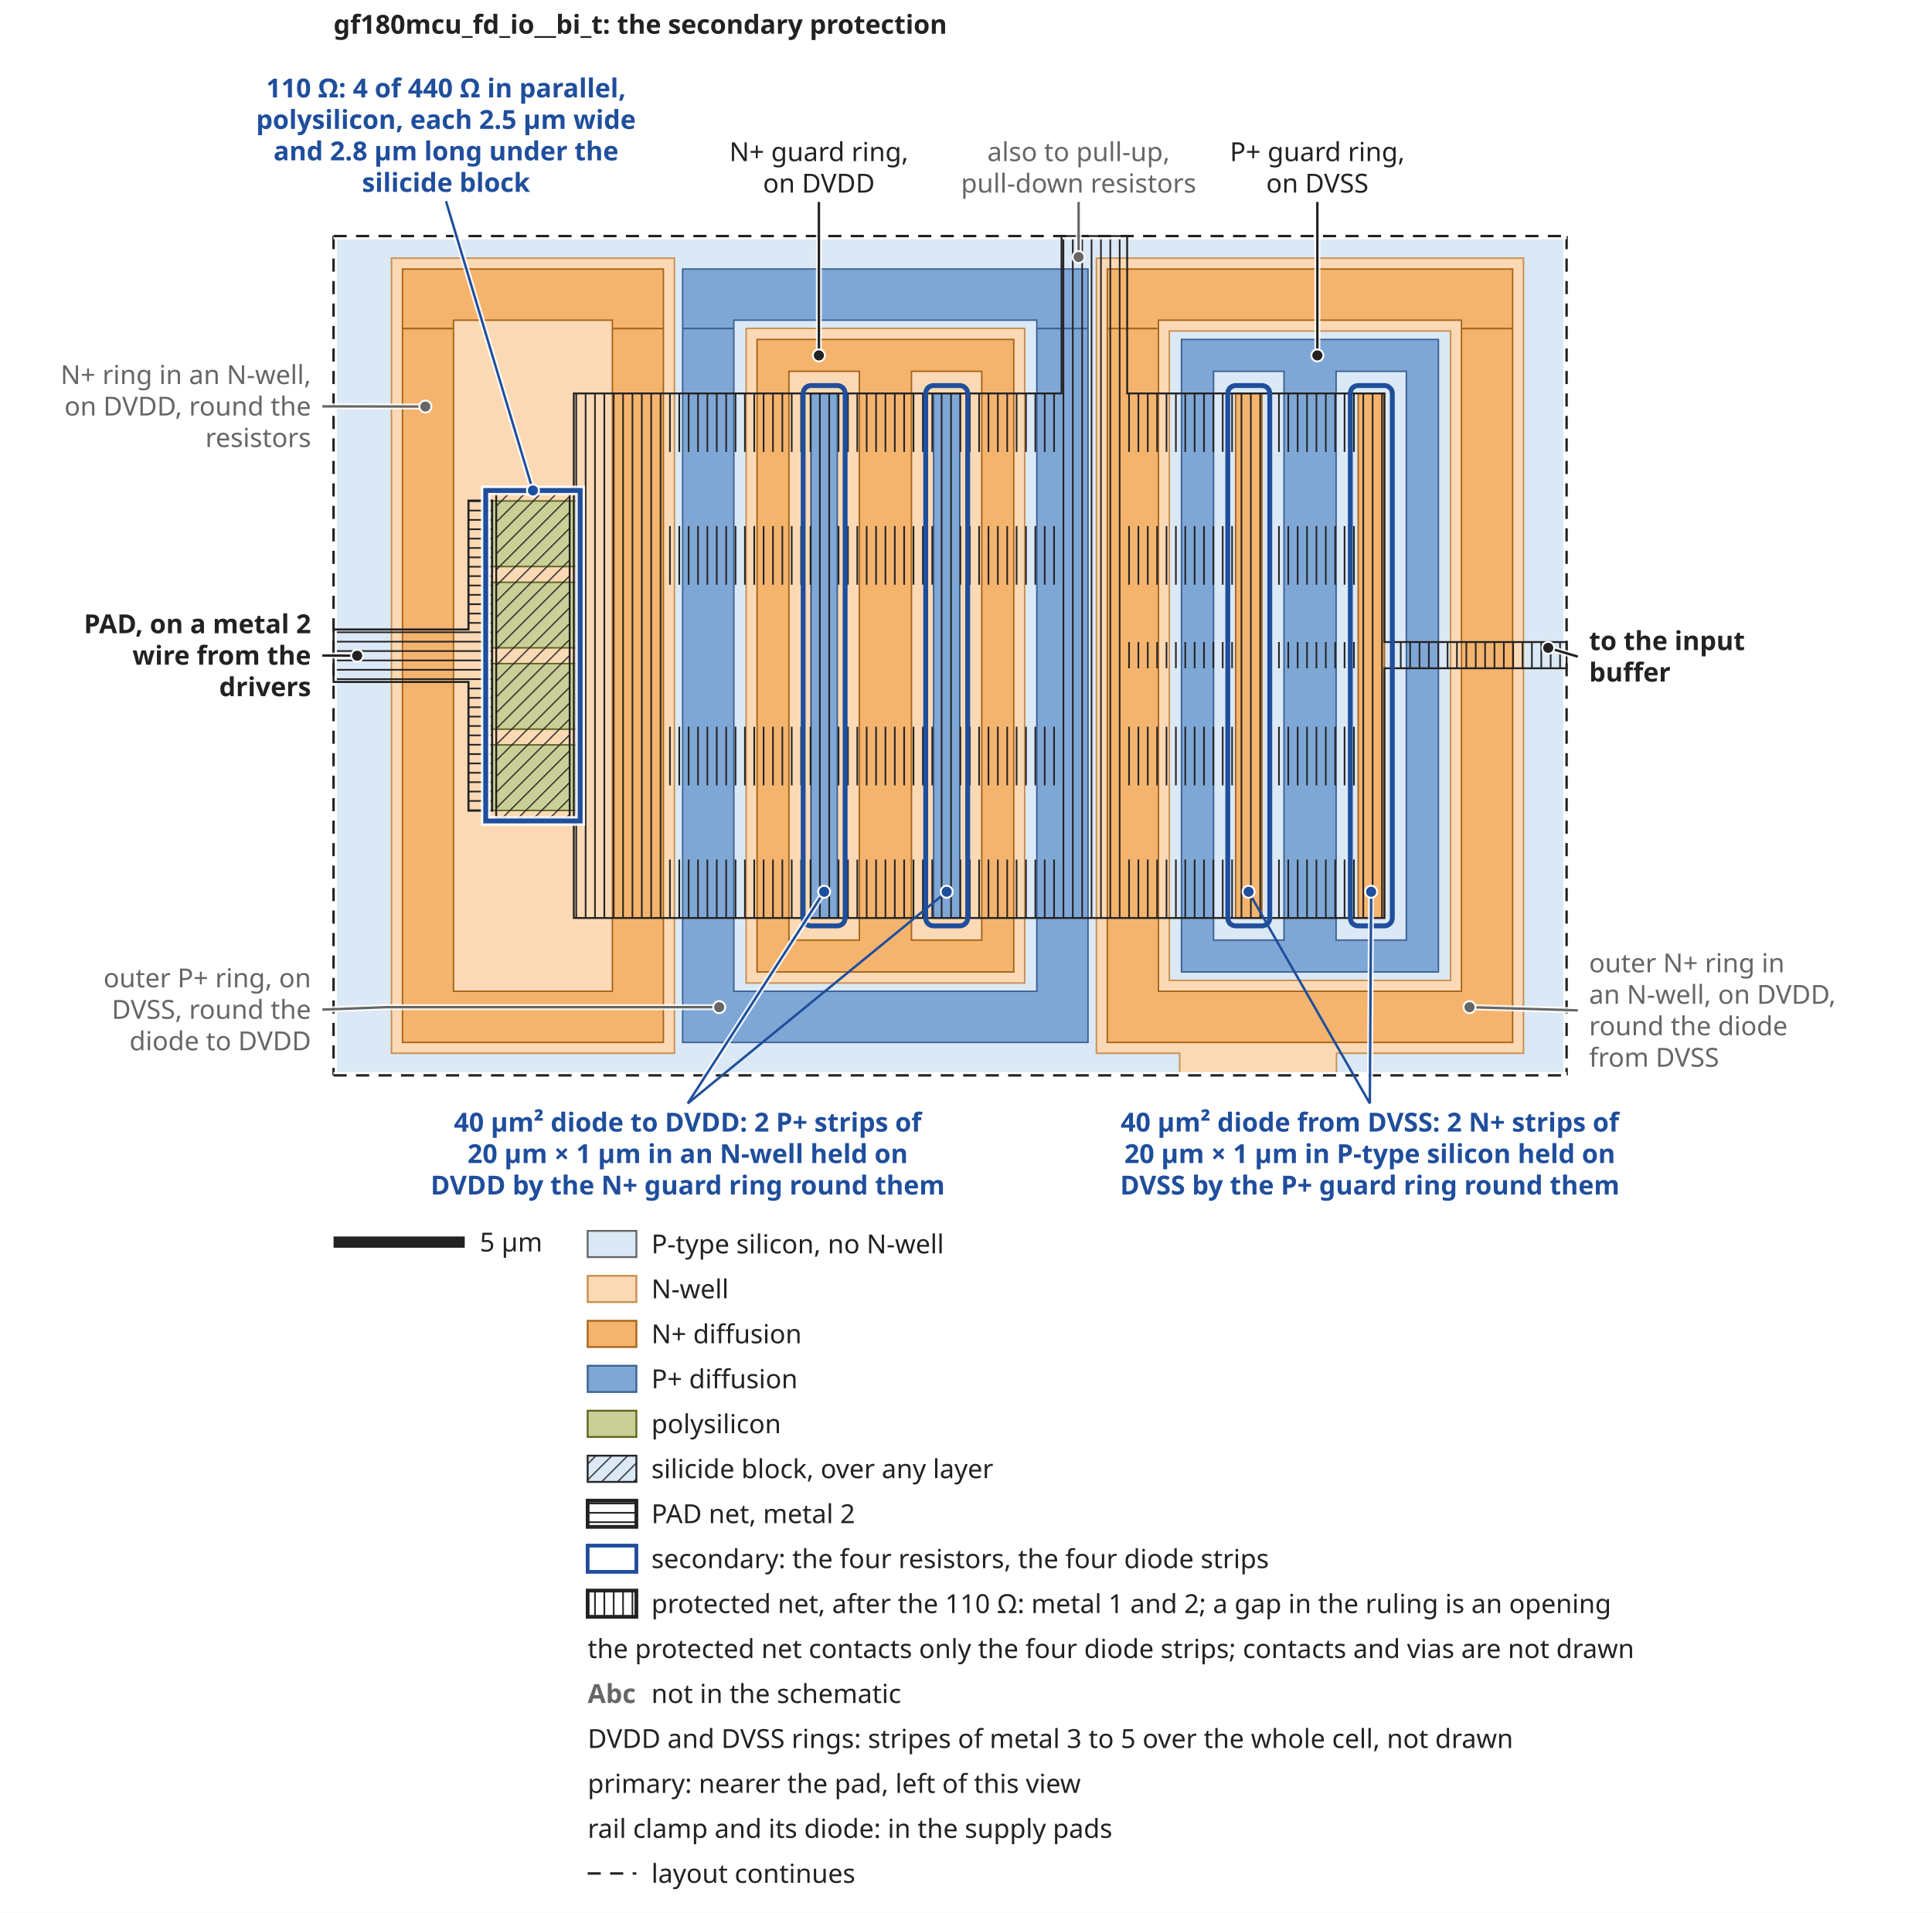
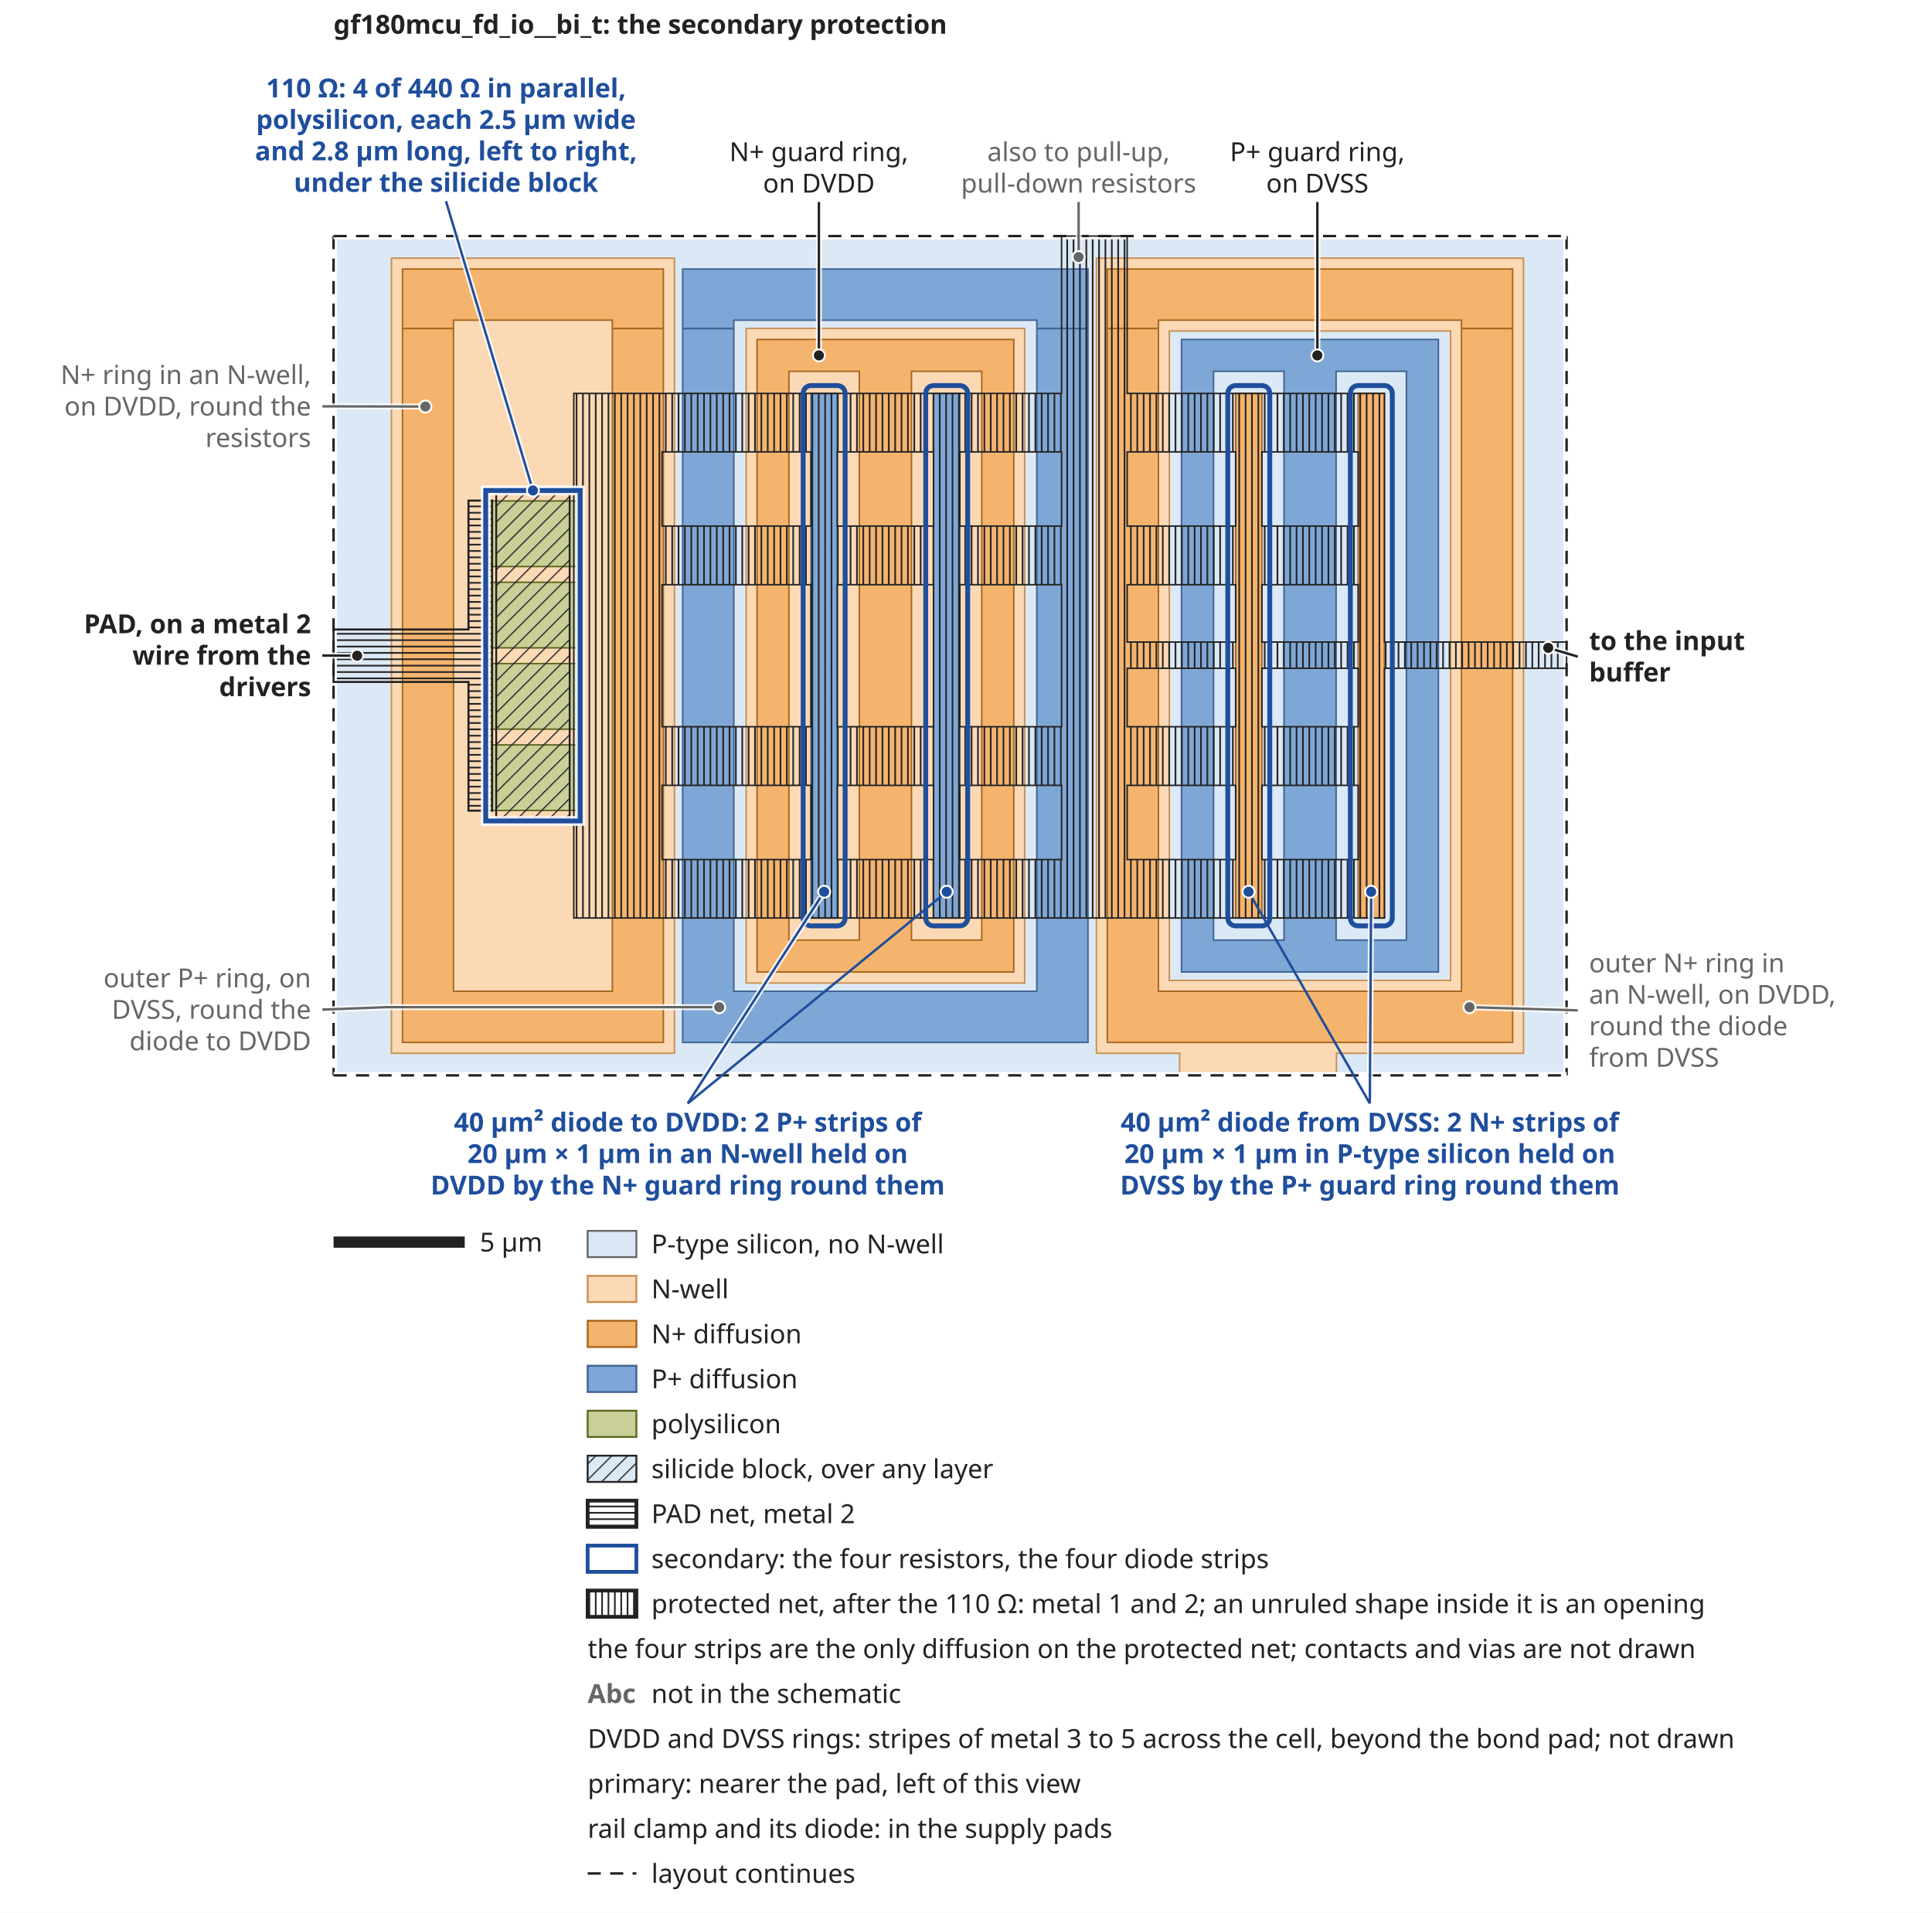
<svg xmlns="http://www.w3.org/2000/svg" width="1031" height="1021" viewBox="0 0 1031 1021" font-family="sans-serif">
  <defs>
    <pattern id="hatch" width="6" height="6" patternUnits="userSpaceOnUse" patternTransform="rotate(45)">
      <line x1="0" y1="0" x2="0" y2="6" stroke="#222222" stroke-width="1.2" />
    </pattern>
-     <pattern id="wire" width="5" height="5" patternUnits="userSpaceOnUse">
-       <path d="M0,2.5 H5" stroke="#222222" stroke-width="0.9" />
+     <pattern id="wire" width="3.4" height="3.4" patternUnits="userSpaceOnUse">
+       <path d="M0,1.7 H3.4" stroke="#222222" stroke-width="0.9" />
    </pattern>
-     <pattern id="wire2" width="5" height="5" patternUnits="userSpaceOnUse">
-       <path d="M2.5,0 V5" stroke="#222222" stroke-width="0.9" />
+     <pattern id="wire2" width="3.4" height="3.4" patternUnits="userSpaceOnUse">
+       <path d="M1.7,0 V3.4" stroke="#222222" stroke-width="0.9" />
    </pattern>
    <pattern id="rule-dvdd" width="5" height="5" patternUnits="userSpaceOnUse">
      <path d="M2.5,0 V5" stroke="#a02c7d" stroke-width="1.3" />
    </pattern>
    <pattern id="rule-dvss" width="5" height="5" patternUnits="userSpaceOnUse">
      <path d="M2.5,0 V5" stroke="#16806f" stroke-width="1.3" />
    </pattern>
    <marker id="arrow-hot" viewBox="-1 -1 12 12" refX="7" refY="5" markerWidth="5.4" markerHeight="5.4" orient="auto">
      <path d="M0,0 L10,5 L0,10 z" fill="#c0392b" stroke="#ffffff" stroke-width="0.7" stroke-linejoin="round" />
    </marker>
    <marker id="arrow-snap" viewBox="-1 -1 12 12" refX="7" refY="5" markerWidth="5.4" markerHeight="5.4" orient="auto">
      <path d="M0,0 L10,5 L0,10 z" fill="#8e44ad" stroke="#ffffff" stroke-width="0.7" stroke-linejoin="round" />
    </marker>
  </defs>
  <rect width="1031" height="1021" fill="#ffffff" />
  <rect x="178.0" y="126.0" width="658.0" height="448.0" fill="#dbe8f5" />
  <path d="M585.1,137.8L624.0,137.8L813.0,137.8L813.0,562.2L713.2,562.2L713.2,571.2L713.2,574.0L629.5,574.0L629.5,571.2L629.5,562.2L585.1,562.2ZM624.0,176.7L624.0,523.3L774.1,523.3L774.1,176.7ZM398.2,175.3L546.8,175.3L546.8,524.7L398.2,524.7ZM208.9,137.8L359.9,137.8L359.9,562.2L208.9,562.2Z" fill="#fbd9b5" stroke="#c98f4f" stroke-width="0.8" fill-rule="evenodd" opacity="1.0" />
  <path d="M630.5,181.2L643.3,181.2L754.9,181.2L767.6,181.2L767.6,182.4L767.6,198.2L767.6,517.7L767.6,518.8L754.9,518.8L643.3,518.8L630.5,518.8L630.5,517.7L630.5,198.2L630.5,182.4ZM713.0,198.2L713.0,202.1L713.0,497.9L713.0,501.8L750.5,501.8L750.5,497.9L750.5,202.1L750.5,198.2ZM647.6,198.2L647.6,202.1L647.6,497.9L647.6,501.8L685.2,501.8L685.2,497.9L685.2,202.1L685.2,198.2ZM364.3,175.4L391.6,175.4L391.6,524.7L391.6,529.1L553.3,529.1L553.3,524.7L553.3,175.4L580.6,175.4L580.6,524.7L580.6,529.1L580.6,556.4L364.3,556.4L364.3,529.1L364.3,524.7ZM364.3,143.6L580.6,143.6L580.6,170.9L580.6,175.3L553.3,175.3L553.3,170.9L391.6,170.9L391.6,175.3L364.3,175.3L364.3,170.9ZM498.2,210.0L512.2,210.0L512.2,490.0L498.2,490.0ZM432.8,210.0L446.8,210.0L446.8,490.0L432.8,490.0Z" fill="#7fa7d6" stroke="#3d6294" stroke-width="0.8" fill-rule="evenodd" opacity="1.0" />
  <path d="M404.0,181.2L416.7,181.2L528.3,181.2L541.0,181.2L541.0,182.4L541.0,198.2L541.0,517.7L541.0,518.8L528.3,518.8L416.7,518.8L404.0,518.8L404.0,517.7L404.0,198.2L404.0,182.4ZM486.4,198.2L486.4,202.1L486.4,497.9L486.4,501.8L523.9,501.8L523.9,497.9L523.9,202.1L523.9,198.2ZM421.0,198.2L421.0,202.1L421.0,497.9L421.0,501.8L458.6,501.8L458.6,497.9L458.6,202.1L458.6,198.2ZM590.9,175.4L618.2,175.4L618.2,524.7L618.2,529.1L779.9,529.1L779.9,524.7L779.9,175.4L807.2,175.4L807.2,524.7L807.2,529.1L807.2,556.4L590.9,556.4L590.9,529.1L590.9,524.7ZM214.8,175.4L242.0,175.4L242.0,524.7L242.0,529.1L326.8,529.1L326.8,524.7L326.8,175.4L354.0,175.4L354.0,524.7L354.0,529.1L354.0,556.4L214.8,556.4L214.8,529.1L214.8,524.7ZM590.9,143.6L807.2,143.6L807.2,170.9L807.2,175.3L779.9,175.3L779.9,170.9L618.2,170.9L618.2,175.3L590.9,175.3L590.9,170.9ZM214.8,143.6L354.0,143.6L354.0,170.9L354.0,175.3L326.8,175.3L326.8,170.9L242.0,170.9L242.0,175.3L214.8,175.3L214.8,170.9ZM724.8,210.0L738.8,210.0L738.8,490.0L724.8,490.0ZM659.4,210.0L673.4,210.0L673.4,490.0L659.4,490.0Z" fill="#f5b46e" stroke="#a8651c" stroke-width="0.8" fill-rule="evenodd" opacity="1.0" />
  <path d="M257.7,397.6L311.1,397.6L311.1,432.6L257.7,432.6ZM257.7,354.2L311.1,354.2L311.1,389.2L257.7,389.2ZM257.7,310.8L311.1,310.8L311.1,345.8L257.7,345.8ZM257.7,267.4L311.1,267.4L311.1,302.4L257.7,302.4Z" fill="#c9cf96" stroke="#5c6620" stroke-width="0.8" fill-rule="evenodd" opacity="1.0" />
  <path d="M264.8,263.5L304.0,263.5L304.0,306.3L304.0,306.9L304.0,349.7L304.0,350.3L304.0,393.1L304.0,393.7L304.0,436.5L264.8,436.5L264.8,393.7L264.8,393.1L264.8,350.3L264.8,349.7L264.8,306.9L264.8,306.3L264.8,263.5Z" fill="url(#hatch)" stroke="#222222" stroke-width="1.0" fill-rule="evenodd" opacity="1.0" />
  <path d="M250.0,267.2L262.6,267.2L262.6,432.7L250.0,432.7L250.0,364.0L178.0,364.0L178.0,336.0L250.0,336.0Z" fill="url(#wire)" stroke="#222222" stroke-width="0" fill-rule="evenodd" opacity="1.0" />
  <path d="M566.5,126.0L601.5,126.0L601.5,129.2L601.5,210.0L659.4,210.0L673.4,210.0L724.8,210.0L738.8,210.0L738.8,241.2L738.8,280.8L738.8,312.1L738.8,342.7L814.4,342.7L814.4,342.7L836.0,342.7L836.0,356.7L814.4,356.7L814.4,356.7L738.8,356.7L738.8,387.9L738.8,419.2L738.8,458.8L738.8,490.0L738.8,490.0L306.2,490.0L306.2,490.0L306.2,458.8L306.2,432.7L306.2,432.5L306.2,419.2L306.2,397.7L306.2,389.1L306.2,387.9L306.2,354.3L306.2,345.7L306.2,312.1L306.2,310.9L306.2,302.3L306.2,280.8L306.2,267.5L306.2,267.2L306.2,241.2L306.2,210.0L353.3,210.0L432.8,210.0L446.8,210.0L498.2,210.0L512.2,210.0L566.5,210.0L566.5,129.2ZM512.2,312.1L512.2,387.9L566.5,387.9L566.5,356.7L566.5,342.7L566.5,312.1ZM673.4,419.2L673.4,458.8L724.8,458.8L724.8,419.2ZM601.5,419.2L601.5,458.8L659.4,458.8L659.4,419.2ZM512.2,419.2L512.2,458.8L566.5,458.8L566.5,419.2ZM446.8,419.2L446.8,458.8L498.2,458.8L498.2,419.2ZM353.3,419.2L353.3,458.8L432.8,458.8L432.8,419.2ZM673.4,356.7L673.4,387.9L724.8,387.9L724.8,356.7ZM601.5,356.7L601.5,387.9L659.4,387.9L659.4,356.7ZM673.4,312.1L673.4,342.7L724.8,342.7L724.8,312.1ZM601.5,312.1L601.5,342.7L659.4,342.7L659.4,312.1ZM446.8,312.1L446.8,387.9L498.2,387.9L498.2,312.1ZM353.3,312.1L353.3,387.9L432.8,387.9L432.8,312.1ZM673.4,241.2L673.4,280.8L724.8,280.8L724.8,241.2ZM601.5,241.2L601.5,280.8L659.4,280.8L659.4,241.2ZM512.2,241.2L512.2,280.8L566.5,280.8L566.5,241.2ZM446.8,241.2L446.8,280.8L498.2,280.8L498.2,241.2ZM353.3,241.2L353.3,280.8L432.8,280.8L432.8,241.2Z" fill="url(#wire2)" stroke="#222222" stroke-width="0" fill-rule="evenodd" opacity="1.0" />
  <line x1="178.0" y1="126.0" x2="178.0" y2="574.0" stroke="#ffffff" stroke-width="3.5" />
  <line x1="178.0" y1="126.0" x2="178.0" y2="574.0" stroke="#222222" stroke-width="1.3" stroke-dasharray="7,5" />
  <line x1="836.0" y1="126.0" x2="836.0" y2="574.0" stroke="#ffffff" stroke-width="3.5" />
  <line x1="836.0" y1="126.0" x2="836.0" y2="574.0" stroke="#222222" stroke-width="1.3" stroke-dasharray="7,5" />
  <line x1="178.0" y1="126.0" x2="836.0" y2="126.0" stroke="#ffffff" stroke-width="3.5" />
  <line x1="178.0" y1="126.0" x2="836.0" y2="126.0" stroke="#222222" stroke-width="1.3" stroke-dasharray="7,5" />
  <line x1="178.0" y1="574.0" x2="836.0" y2="574.0" stroke="#ffffff" stroke-width="3.5" />
  <line x1="178.0" y1="574.0" x2="836.0" y2="574.0" stroke="#222222" stroke-width="1.3" stroke-dasharray="7,5" />
  <path d="M250.0,267.2L262.6,267.2L262.6,432.7L250.0,432.7L250.0,364.0L178.0,364.0L178.0,336.0L250.0,336.0Z" fill="none" stroke="#222222" stroke-width="1.1" />
-   <path d="M566.5,126.0L601.5,126.0L601.5,129.2L601.5,210.0L659.4,210.0L673.4,210.0L724.8,210.0L738.8,210.0L738.8,241.2L738.8,280.8L738.8,312.1L738.8,342.7L814.4,342.7L814.4,342.7L836.0,342.7L836.0,356.7L814.4,356.7L814.4,356.7L738.8,356.7L738.8,387.9L738.8,419.2L738.8,458.8L738.8,490.0L738.8,490.0L306.2,490.0L306.2,490.0L306.2,458.8L306.2,432.7L306.2,432.5L306.2,419.2L306.2,397.7L306.2,389.1L306.2,387.9L306.2,354.3L306.2,345.7L306.2,312.1L306.2,310.9L306.2,302.3L306.2,280.8L306.2,267.5L306.2,267.2L306.2,241.2L306.2,210.0L353.3,210.0L432.8,210.0L446.8,210.0L498.2,210.0L512.2,210.0L566.5,210.0L566.5,129.2Z" fill="none" stroke="#222222" stroke-width="1.0" />
+   <path d="M566.5,126.0L601.5,126.0L601.5,129.2L601.5,210.0L659.4,210.0L673.4,210.0L724.8,210.0L738.8,210.0L738.8,241.2L738.8,280.8L738.8,312.1L738.8,342.7L814.4,342.7L814.4,342.7L836.0,342.7L836.0,356.7L814.4,356.7L814.4,356.7L738.8,356.7L738.8,387.9L738.8,419.2L738.8,458.8L738.8,490.0L738.8,490.0L306.2,490.0L306.2,490.0L306.2,458.8L306.2,432.7L306.2,432.5L306.2,419.2L306.2,397.7L306.2,389.1L306.2,387.9L306.2,354.3L306.2,345.7L306.2,312.1L306.2,310.9L306.2,302.3L306.2,280.8L306.2,267.5L306.2,267.2L306.2,241.2L306.2,210.0L353.3,210.0L432.8,210.0L446.8,210.0L498.2,210.0L512.2,210.0L566.5,210.0L566.5,129.2ZM512.2,312.1L512.2,387.9L566.5,387.9L566.5,356.7L566.5,342.7L566.5,312.1ZM673.4,419.2L673.4,458.8L724.8,458.8L724.8,419.2ZM601.5,419.2L601.5,458.8L659.4,458.8L659.4,419.2ZM512.2,419.2L512.2,458.8L566.5,458.8L566.5,419.2ZM446.8,419.2L446.8,458.8L498.2,458.8L498.2,419.2ZM353.3,419.2L353.3,458.8L432.8,458.8L432.8,419.2ZM673.4,356.7L673.4,387.9L724.8,387.9L724.8,356.7ZM601.5,356.7L601.5,387.9L659.4,387.9L659.4,356.7ZM673.4,312.1L673.4,342.7L724.8,342.7L724.8,312.1ZM601.5,312.1L601.5,342.7L659.4,342.7L659.4,312.1ZM446.8,312.1L446.8,387.9L498.2,387.9L498.2,312.1ZM353.3,312.1L353.3,387.9L432.8,387.9L432.8,312.1ZM673.4,241.2L673.4,280.8L724.8,280.8L724.8,241.2ZM601.5,241.2L601.5,280.8L659.4,280.8L659.4,241.2ZM512.2,241.2L512.2,280.8L566.5,280.8L566.5,241.2ZM446.8,241.2L446.8,280.8L498.2,280.8L498.2,241.2ZM353.3,241.2L353.3,280.8L432.8,280.8L432.8,241.2Z" fill="none" stroke="#222222" stroke-width="0.8" />
  <rect x="259.2" y="261.8" width="50.4" height="176.4" fill="none" stroke="#ffffff" stroke-width="5.2" opacity="0.9" />
  <rect x="259.2" y="261.8" width="50.4" height="176.4" fill="none" stroke="#1f4e9c" stroke-width="2.6" stroke-dasharray="1,0" />
  <path d="M724.8,205.8L738.8,205.8L739.2,205.8L739.6,205.9L740.0,206.0L740.4,206.1L740.7,206.3L741.1,206.5L741.4,206.8L741.7,207.0L742.0,207.3L742.3,207.7L742.5,208.0L742.7,208.4L742.8,208.8L742.9,209.2L742.9,209.6L743.0,210.0L743.0,490.0L742.9,490.4L742.9,490.8L742.8,491.2L742.7,491.6L742.5,492.0L742.3,492.3L742.0,492.7L741.7,493.0L741.4,493.2L741.1,493.5L740.7,493.7L740.4,493.9L740.0,494.0L739.6,494.1L739.2,494.2L738.8,494.2L724.8,494.2L724.4,494.2L724.0,494.1L723.6,494.0L723.2,493.9L722.8,493.7L722.4,493.5L722.1,493.2L721.8,493.0L721.5,492.7L721.3,492.3L721.1,492.0L720.9,491.6L720.8,491.2L720.7,490.8L720.6,490.4L720.6,490.0L720.6,210.0L720.6,209.6L720.7,209.2L720.8,208.8L720.9,208.4L721.1,208.0L721.3,207.7L721.5,207.3L721.8,207.0L722.1,206.8L722.4,206.5L722.8,206.3L723.2,206.1L723.6,206.0L724.0,205.9L724.4,205.8ZM659.4,205.8L673.4,205.8L673.8,205.8L674.2,205.9L674.6,206.0L675.0,206.1L675.4,206.3L675.7,206.5L676.1,206.8L676.4,207.0L676.6,207.3L676.9,207.7L677.1,208.0L677.3,208.4L677.4,208.8L677.5,209.2L677.6,209.6L677.6,210.0L677.6,490.0L677.6,490.4L677.5,490.8L677.4,491.2L677.3,491.6L677.1,492.0L676.9,492.3L676.6,492.7L676.4,493.0L676.1,493.2L675.7,493.5L675.4,493.7L675.0,493.9L674.6,494.0L674.2,494.1L673.8,494.2L673.4,494.2L659.4,494.2L659.0,494.2L658.6,494.1L658.2,494.0L657.8,493.9L657.4,493.7L657.1,493.5L656.7,493.2L656.4,493.0L656.1,492.7L655.9,492.3L655.7,492.0L655.5,491.6L655.4,491.2L655.3,490.8L655.2,490.4L655.2,490.0L655.2,210.0L655.2,209.6L655.3,209.2L655.4,208.8L655.5,208.4L655.7,208.0L655.9,207.7L656.1,207.3L656.4,207.0L656.7,206.8L657.1,206.5L657.4,206.3L657.8,206.1L658.2,206.0L658.6,205.9L659.0,205.8ZM498.2,205.8L512.2,205.8L512.6,205.8L513.0,205.9L513.4,206.0L513.8,206.1L514.2,206.3L514.5,206.5L514.8,206.8L515.1,207.0L515.4,207.3L515.7,207.7L515.9,208.0L516.1,208.4L516.2,208.8L516.3,209.2L516.4,209.6L516.4,210.0L516.4,490.0L516.4,490.4L516.3,490.8L516.2,491.2L516.1,491.6L515.9,492.0L515.7,492.3L515.4,492.7L515.1,493.0L514.8,493.2L514.5,493.5L514.2,493.7L513.8,493.9L513.4,494.0L513.0,494.1L512.6,494.2L512.2,494.2L498.2,494.2L497.8,494.2L497.4,494.1L497.0,494.0L496.6,493.9L496.2,493.7L495.8,493.5L495.5,493.2L495.2,493.0L494.9,492.7L494.7,492.3L494.5,492.0L494.3,491.6L494.2,491.2L494.1,490.8L494.0,490.4L494.0,490.0L494.0,210.0L494.0,209.6L494.1,209.2L494.2,208.8L494.3,208.4L494.5,208.0L494.7,207.7L494.9,207.3L495.2,207.0L495.5,206.8L495.8,206.5L496.2,206.3L496.6,206.1L497.0,206.0L497.4,205.9L497.8,205.8ZM432.8,205.8L446.8,205.8L447.2,205.8L447.6,205.9L448.0,206.0L448.4,206.1L448.8,206.3L449.1,206.5L449.5,206.8L449.8,207.0L450.0,207.3L450.3,207.7L450.5,208.0L450.7,208.4L450.8,208.8L450.9,209.2L451.0,209.6L451.0,210.0L451.0,490.0L451.0,490.4L450.9,490.8L450.8,491.2L450.7,491.6L450.5,492.0L450.3,492.3L450.0,492.7L449.8,493.0L449.5,493.2L449.1,493.5L448.8,493.7L448.4,493.9L448.0,494.0L447.6,494.1L447.2,494.2L446.8,494.2L432.8,494.2L432.4,494.2L432.0,494.1L431.6,494.0L431.2,493.9L430.8,493.7L430.5,493.5L430.1,493.2L429.8,493.0L429.6,492.7L429.3,492.3L429.1,492.0L428.9,491.6L428.8,491.2L428.7,490.8L428.6,490.4L428.6,490.0L428.6,210.0L428.6,209.6L428.7,209.2L428.8,208.8L428.9,208.4L429.1,208.0L429.3,207.7L429.6,207.3L429.8,207.0L430.1,206.8L430.5,206.5L430.8,206.3L431.2,206.1L431.6,206.0L432.0,205.9L432.4,205.8Z" fill="none" stroke="#1f4e9c" stroke-width="2.6" />
  <polyline points="172.0,349.9 190.6,350.0" fill="none" stroke="#fff" stroke-width="3.2" opacity="0.85" />
  <polyline points="172.0,349.9 190.6,350.0" fill="none" stroke="#222222" stroke-width="1.3" />
  <circle cx="190.6" cy="350.0" r="3.2" fill="#222222" stroke="#fff" stroke-width="1" />
  <text x="166.0" y="338.0" text-anchor="end" font-size="14" fill="#222222" font-weight="bold" stroke="#ffffff" stroke-width="3.5" paint-order="stroke" stroke-linejoin="round">PAD, on a metal 2</text>
  <text x="166.0" y="354.8" text-anchor="end" font-size="14" fill="#222222" font-weight="bold" stroke="#ffffff" stroke-width="3.5" paint-order="stroke" stroke-linejoin="round">wire from the</text>
  <text x="166.0" y="371.6" text-anchor="end" font-size="14" fill="#222222" font-weight="bold" stroke="#ffffff" stroke-width="3.5" paint-order="stroke" stroke-linejoin="round">drivers</text>
  <polyline points="842.0,350.5 826.2,345.8" fill="none" stroke="#fff" stroke-width="3.2" opacity="0.85" />
  <polyline points="842.0,350.5 826.2,345.8" fill="none" stroke="#222222" stroke-width="1.3" />
  <circle cx="826.2" cy="345.8" r="3.2" fill="#222222" stroke="#fff" stroke-width="1" />
  <text x="848.0" y="347.0" text-anchor="start" font-size="14" fill="#222222" font-weight="bold" stroke="#ffffff" stroke-width="3.5" paint-order="stroke" stroke-linejoin="round">to the input</text>
  <text x="848.0" y="363.8" text-anchor="start" font-size="14" fill="#222222" font-weight="bold" stroke="#ffffff" stroke-width="3.5" paint-order="stroke" stroke-linejoin="round">buffer</text>
  <polyline points="238.0,107.4 284.4,261.8" fill="none" stroke="#fff" stroke-width="3.2" opacity="0.85" />
  <polyline points="238.0,107.4 284.4,261.8" fill="none" stroke="#1f4e9c" stroke-width="1.3" />
  <circle cx="284.4" cy="261.8" r="3.2" fill="#1f4e9c" stroke="#fff" stroke-width="1" />
  <text x="238.0" y="52.0" text-anchor="middle" font-size="14" fill="#1f4e9c" font-weight="bold" stroke="#ffffff" stroke-width="3.5" paint-order="stroke" stroke-linejoin="round">110 Ω: 4 of 440 Ω in parallel,</text>
  <text x="238.0" y="68.8" text-anchor="middle" font-size="14" fill="#1f4e9c" font-weight="bold" stroke="#ffffff" stroke-width="3.5" paint-order="stroke" stroke-linejoin="round">polysilicon, each 2.5 µm wide</text>
-   <text x="238.0" y="85.6" text-anchor="middle" font-size="14" fill="#1f4e9c" font-weight="bold" stroke="#ffffff" stroke-width="3.5" paint-order="stroke" stroke-linejoin="round">and 2.8 µm long under the</text>
-   <text x="238.0" y="102.4" text-anchor="middle" font-size="14" fill="#1f4e9c" font-weight="bold" stroke="#ffffff" stroke-width="3.5" paint-order="stroke" stroke-linejoin="round">silicide block</text>
+   <text x="238.0" y="85.6" text-anchor="middle" font-size="14" fill="#1f4e9c" font-weight="bold" stroke="#ffffff" stroke-width="3.5" paint-order="stroke" stroke-linejoin="round">and 2.8 µm long, left to right,</text>
+   <text x="238.0" y="102.4" text-anchor="middle" font-size="14" fill="#1f4e9c" font-weight="bold" stroke="#ffffff" stroke-width="3.5" paint-order="stroke" stroke-linejoin="round">under the silicide block</text>
  <polyline points="437.0,107.8 437.0,189.7" fill="none" stroke="#fff" stroke-width="3.2" opacity="0.85" />
  <polyline points="437.0,107.8 437.0,189.7" fill="none" stroke="#222222" stroke-width="1.3" />
  <circle cx="437.0" cy="189.7" r="3.2" fill="#222222" stroke="#fff" stroke-width="1" />
  <text x="437.0" y="86.0" text-anchor="middle" font-size="14" fill="#222222" font-weight="normal" stroke="#ffffff" stroke-width="3.5" paint-order="stroke" stroke-linejoin="round">N+ guard ring,</text>
  <text x="437.0" y="102.8" text-anchor="middle" font-size="14" fill="#222222" font-weight="normal" stroke="#ffffff" stroke-width="3.5" paint-order="stroke" stroke-linejoin="round">on DVDD</text>
  <polyline points="575.6,107.8 575.6,137.2" fill="none" stroke="#fff" stroke-width="3.2" opacity="0.85" />
  <polyline points="575.6,107.8 575.6,137.2" fill="none" stroke="#666666" stroke-width="1.3" />
  <circle cx="575.6" cy="137.2" r="3.2" fill="#666666" stroke="#fff" stroke-width="1" />
  <text x="575.6" y="86.0" text-anchor="middle" font-size="14" fill="#666666" font-weight="normal" stroke="#ffffff" stroke-width="3.5" paint-order="stroke" stroke-linejoin="round">also to pull-up,</text>
  <text x="575.6" y="102.8" text-anchor="middle" font-size="14" fill="#666666" font-weight="normal" stroke="#ffffff" stroke-width="3.5" paint-order="stroke" stroke-linejoin="round">pull-down resistors</text>
  <polyline points="703.0,107.8 703.0,189.7" fill="none" stroke="#fff" stroke-width="3.2" opacity="0.85" />
  <polyline points="703.0,107.8 703.0,189.7" fill="none" stroke="#222222" stroke-width="1.3" />
  <circle cx="703.0" cy="189.7" r="3.2" fill="#222222" stroke="#fff" stroke-width="1" />
  <text x="703.0" y="86.0" text-anchor="middle" font-size="14" fill="#222222" font-weight="normal" stroke="#ffffff" stroke-width="3.5" paint-order="stroke" stroke-linejoin="round">P+ guard ring,</text>
  <text x="703.0" y="102.8" text-anchor="middle" font-size="14" fill="#222222" font-weight="normal" stroke="#ffffff" stroke-width="3.5" paint-order="stroke" stroke-linejoin="round">on DVSS</text>
  <polyline points="172.0,216.9 227.0,217.0" fill="none" stroke="#fff" stroke-width="3.2" opacity="0.85" />
  <polyline points="172.0,216.9 227.0,217.0" fill="none" stroke="#666666" stroke-width="1.3" />
  <circle cx="227.0" cy="217.0" r="3.2" fill="#666666" stroke="#fff" stroke-width="1" />
  <text x="166.0" y="205.0" text-anchor="end" font-size="14" fill="#666666" font-weight="normal" stroke="#ffffff" stroke-width="3.5" paint-order="stroke" stroke-linejoin="round">N+ ring in an N-well,</text>
  <text x="166.0" y="221.8" text-anchor="end" font-size="14" fill="#666666" font-weight="normal" stroke="#ffffff" stroke-width="3.5" paint-order="stroke" stroke-linejoin="round">on DVDD, round the</text>
  <text x="166.0" y="238.6" text-anchor="end" font-size="14" fill="#666666" font-weight="normal" stroke="#ffffff" stroke-width="3.5" paint-order="stroke" stroke-linejoin="round">resistors</text>
  <polyline points="172.0,538.9 206.0,537.6 383.8,537.6" fill="none" stroke="#fff" stroke-width="3.2" opacity="0.85" />
  <polyline points="172.0,538.9 206.0,537.6 383.8,537.6" fill="none" stroke="#666666" stroke-width="1.3" />
  <circle cx="383.8" cy="537.6" r="3.2" fill="#666666" stroke="#fff" stroke-width="1" />
  <text x="166.0" y="527.0" text-anchor="end" font-size="14" fill="#666666" font-weight="normal" stroke="#ffffff" stroke-width="3.5" paint-order="stroke" stroke-linejoin="round">outer P+ ring, on</text>
  <text x="166.0" y="543.8" text-anchor="end" font-size="14" fill="#666666" font-weight="normal" stroke="#ffffff" stroke-width="3.5" paint-order="stroke" stroke-linejoin="round">DVSS, round the</text>
  <text x="166.0" y="560.6" text-anchor="end" font-size="14" fill="#666666" font-weight="normal" stroke="#ffffff" stroke-width="3.5" paint-order="stroke" stroke-linejoin="round">diode to DVDD</text>
  <polyline points="842.0,539.3 784.2,537.6" fill="none" stroke="#fff" stroke-width="3.2" opacity="0.85" />
  <polyline points="842.0,539.3 784.2,537.6" fill="none" stroke="#666666" stroke-width="1.3" />
  <circle cx="784.2" cy="537.6" r="3.2" fill="#666666" stroke="#fff" stroke-width="1" />
  <text x="848.0" y="519.0" text-anchor="start" font-size="14" fill="#666666" font-weight="normal" stroke="#ffffff" stroke-width="3.5" paint-order="stroke" stroke-linejoin="round">outer N+ ring in</text>
  <text x="848.0" y="535.8" text-anchor="start" font-size="14" fill="#666666" font-weight="normal" stroke="#ffffff" stroke-width="3.5" paint-order="stroke" stroke-linejoin="round">an N-well, on DVDD,</text>
  <text x="848.0" y="552.6" text-anchor="start" font-size="14" fill="#666666" font-weight="normal" stroke="#ffffff" stroke-width="3.5" paint-order="stroke" stroke-linejoin="round">round the diode</text>
  <text x="848.0" y="569.4" text-anchor="start" font-size="14" fill="#666666" font-weight="normal" stroke="#ffffff" stroke-width="3.5" paint-order="stroke" stroke-linejoin="round">from DVSS</text>
  <polyline points="367.0,589.0 439.8,476.0" fill="none" stroke="#fff" stroke-width="3.2" opacity="0.85" />
  <polyline points="367.0,589.0 439.8,476.0" fill="none" stroke="#1f4e9c" stroke-width="1.3" />
  <circle cx="439.8" cy="476.0" r="3.2" fill="#1f4e9c" stroke="#fff" stroke-width="1" />
  <line x1="367.0" y1="589.0" x2="505.2" y2="476.0" stroke="#1f4e9c" stroke-width="1.3" />
  <circle cx="505.2" cy="476.0" r="3.2" fill="#1f4e9c" stroke="#fff" stroke-width="1" />
  <text x="367.0" y="604.0" text-anchor="middle" font-size="14" fill="#1f4e9c" font-weight="bold" stroke="#ffffff" stroke-width="3.5" paint-order="stroke" stroke-linejoin="round">40 µm² diode to DVDD: 2 P+ strips of</text>
  <text x="367.0" y="620.8" text-anchor="middle" font-size="14" fill="#1f4e9c" font-weight="bold" stroke="#ffffff" stroke-width="3.5" paint-order="stroke" stroke-linejoin="round">20 µm × 1 µm in an N-well held on</text>
  <text x="367.0" y="637.6" text-anchor="middle" font-size="14" fill="#1f4e9c" font-weight="bold" stroke="#ffffff" stroke-width="3.5" paint-order="stroke" stroke-linejoin="round">DVDD by the N+ guard ring round them</text>
  <polyline points="731.0,589.0 731.7,476.0" fill="none" stroke="#fff" stroke-width="3.2" opacity="0.85" />
  <polyline points="731.0,589.0 731.7,476.0" fill="none" stroke="#1f4e9c" stroke-width="1.3" />
  <circle cx="731.7" cy="476.0" r="3.2" fill="#1f4e9c" stroke="#fff" stroke-width="1" />
  <line x1="731.0" y1="589.0" x2="666.3" y2="476.0" stroke="#1f4e9c" stroke-width="1.3" />
  <circle cx="666.3" cy="476.0" r="3.2" fill="#1f4e9c" stroke="#fff" stroke-width="1" />
  <text x="731.0" y="604.0" text-anchor="middle" font-size="14" fill="#1f4e9c" font-weight="bold" stroke="#ffffff" stroke-width="3.5" paint-order="stroke" stroke-linejoin="round">40 µm² diode from DVSS: 2 N+ strips of</text>
  <text x="731.0" y="620.8" text-anchor="middle" font-size="14" fill="#1f4e9c" font-weight="bold" stroke="#ffffff" stroke-width="3.5" paint-order="stroke" stroke-linejoin="round">20 µm × 1 µm in P-type silicon held on</text>
  <text x="731.0" y="637.6" text-anchor="middle" font-size="14" fill="#1f4e9c" font-weight="bold" stroke="#ffffff" stroke-width="3.5" paint-order="stroke" stroke-linejoin="round">DVSS by the P+ guard ring round them</text>
  <text x="178.0" y="18.0" text-anchor="start" font-size="14" fill="#222222" font-weight="bold">gf180mcu_fd_io__bi_t: the secondary protection</text>
  <rect x="178.0" y="660.0" width="70.0" height="6" fill="#222222" />
  <text x="256.0" y="668.0" font-size="14" fill="#222222">5 µm</text>
  <rect x="313.6" y="657.0" width="26" height="14" fill="#dbe8f5" />
  <rect x="313.6" y="657.0" width="26" height="14" fill="#dbe8f5" stroke="#666666" opacity="1.0" />
  <text x="347.6" y="669.0" font-size="14" fill="#222222">P-type silicon, no N-well</text>
  <rect x="313.6" y="681.0" width="26" height="14" fill="#dbe8f5" />
  <rect x="313.6" y="681.0" width="26" height="14" fill="#fbd9b5" stroke="#c98f4f" opacity="1.0" />
  <text x="347.6" y="693.0" font-size="14" fill="#222222">N-well</text>
  <rect x="313.6" y="705.0" width="26" height="14" fill="#dbe8f5" />
  <rect x="313.6" y="705.0" width="26" height="14" fill="#f5b46e" stroke="#a8651c" opacity="1.0" />
  <text x="347.6" y="717.0" font-size="14" fill="#222222">N+ diffusion</text>
  <rect x="313.6" y="729.0" width="26" height="14" fill="#dbe8f5" />
  <rect x="313.6" y="729.0" width="26" height="14" fill="#7fa7d6" stroke="#3d6294" opacity="1.0" />
  <text x="347.6" y="741.0" font-size="14" fill="#222222">P+ diffusion</text>
  <rect x="313.6" y="753.0" width="26" height="14" fill="#dbe8f5" />
  <rect x="313.6" y="753.0" width="26" height="14" fill="#c9cf96" stroke="#5c6620" opacity="1.0" />
  <text x="347.6" y="765.0" font-size="14" fill="#222222">polysilicon</text>
  <rect x="313.6" y="777.0" width="26" height="14" fill="#dbe8f5" />
  <rect x="313.6" y="777.0" width="26" height="14" fill="url(#hatch)" stroke="#222222" opacity="1.0" />
  <text x="347.6" y="789.0" font-size="14" fill="#222222">silicide block, over any layer</text>
  <rect x="313.6" y="801.0" width="26" height="14" fill="url(#wire)" fill-opacity="1.0" stroke="#222222" stroke-width="2" />
  <text x="347.6" y="813.0" font-size="14" fill="#222222">PAD net, metal 2</text>
  <rect x="313.6" y="825.0" width="26" height="14" fill="none" stroke="#1f4e9c" stroke-width="2" />
  <text x="347.6" y="837.0" font-size="14" fill="#222222">secondary: the four resistors, the four diode strips</text>
  <rect x="313.6" y="849.0" width="26" height="14" fill="url(#wire2)" fill-opacity="1.0" stroke="#222222" stroke-width="2" />
-   <text x="347.6" y="861.0" font-size="14" fill="#222222">protected net, after the 110 Ω: metal 1 and 2; a gap in the ruling is an opening</text>
-   <text x="313.6" y="885.0" font-size="14" fill="#222222">the protected net contacts only the four diode strips; contacts and vias are not drawn</text>
+   <text x="347.6" y="861.0" font-size="14" fill="#222222">protected net, after the 110 Ω: metal 1 and 2; an unruled shape inside it is an opening</text>
+   <text x="313.6" y="885.0" font-size="14" fill="#222222">the four strips are the only diffusion on the protected net; contacts and vias are not drawn</text>
  <text x="313.6" y="909.0" font-size="14" font-weight="bold" fill="#666666">Abc</text>
  <text x="347.6" y="909.0" font-size="14" fill="#222222">not in the schematic</text>
-   <text x="313.6" y="933.0" font-size="14" fill="#222222">DVDD and DVSS rings: stripes of metal 3 to 5 over the whole cell, not drawn</text>
+   <text x="313.6" y="933.0" font-size="14" fill="#222222">DVDD and DVSS rings: stripes of metal 3 to 5 across the cell, beyond the bond pad; not drawn</text>
  <text x="313.6" y="957.0" font-size="14" fill="#222222">primary: nearer the pad, left of this view</text>
  <text x="313.6" y="981.0" font-size="14" fill="#222222">rail clamp and its diode: in the supply pads</text>
  <line x1="313.6" y1="1000.0" x2="339.6" y2="1000.0" stroke="#222222" stroke-width="1.3" stroke-dasharray="7,5" />
  <text x="347.6" y="1005.0" font-size="14" fill="#222222">layout continues</text>
</svg>
